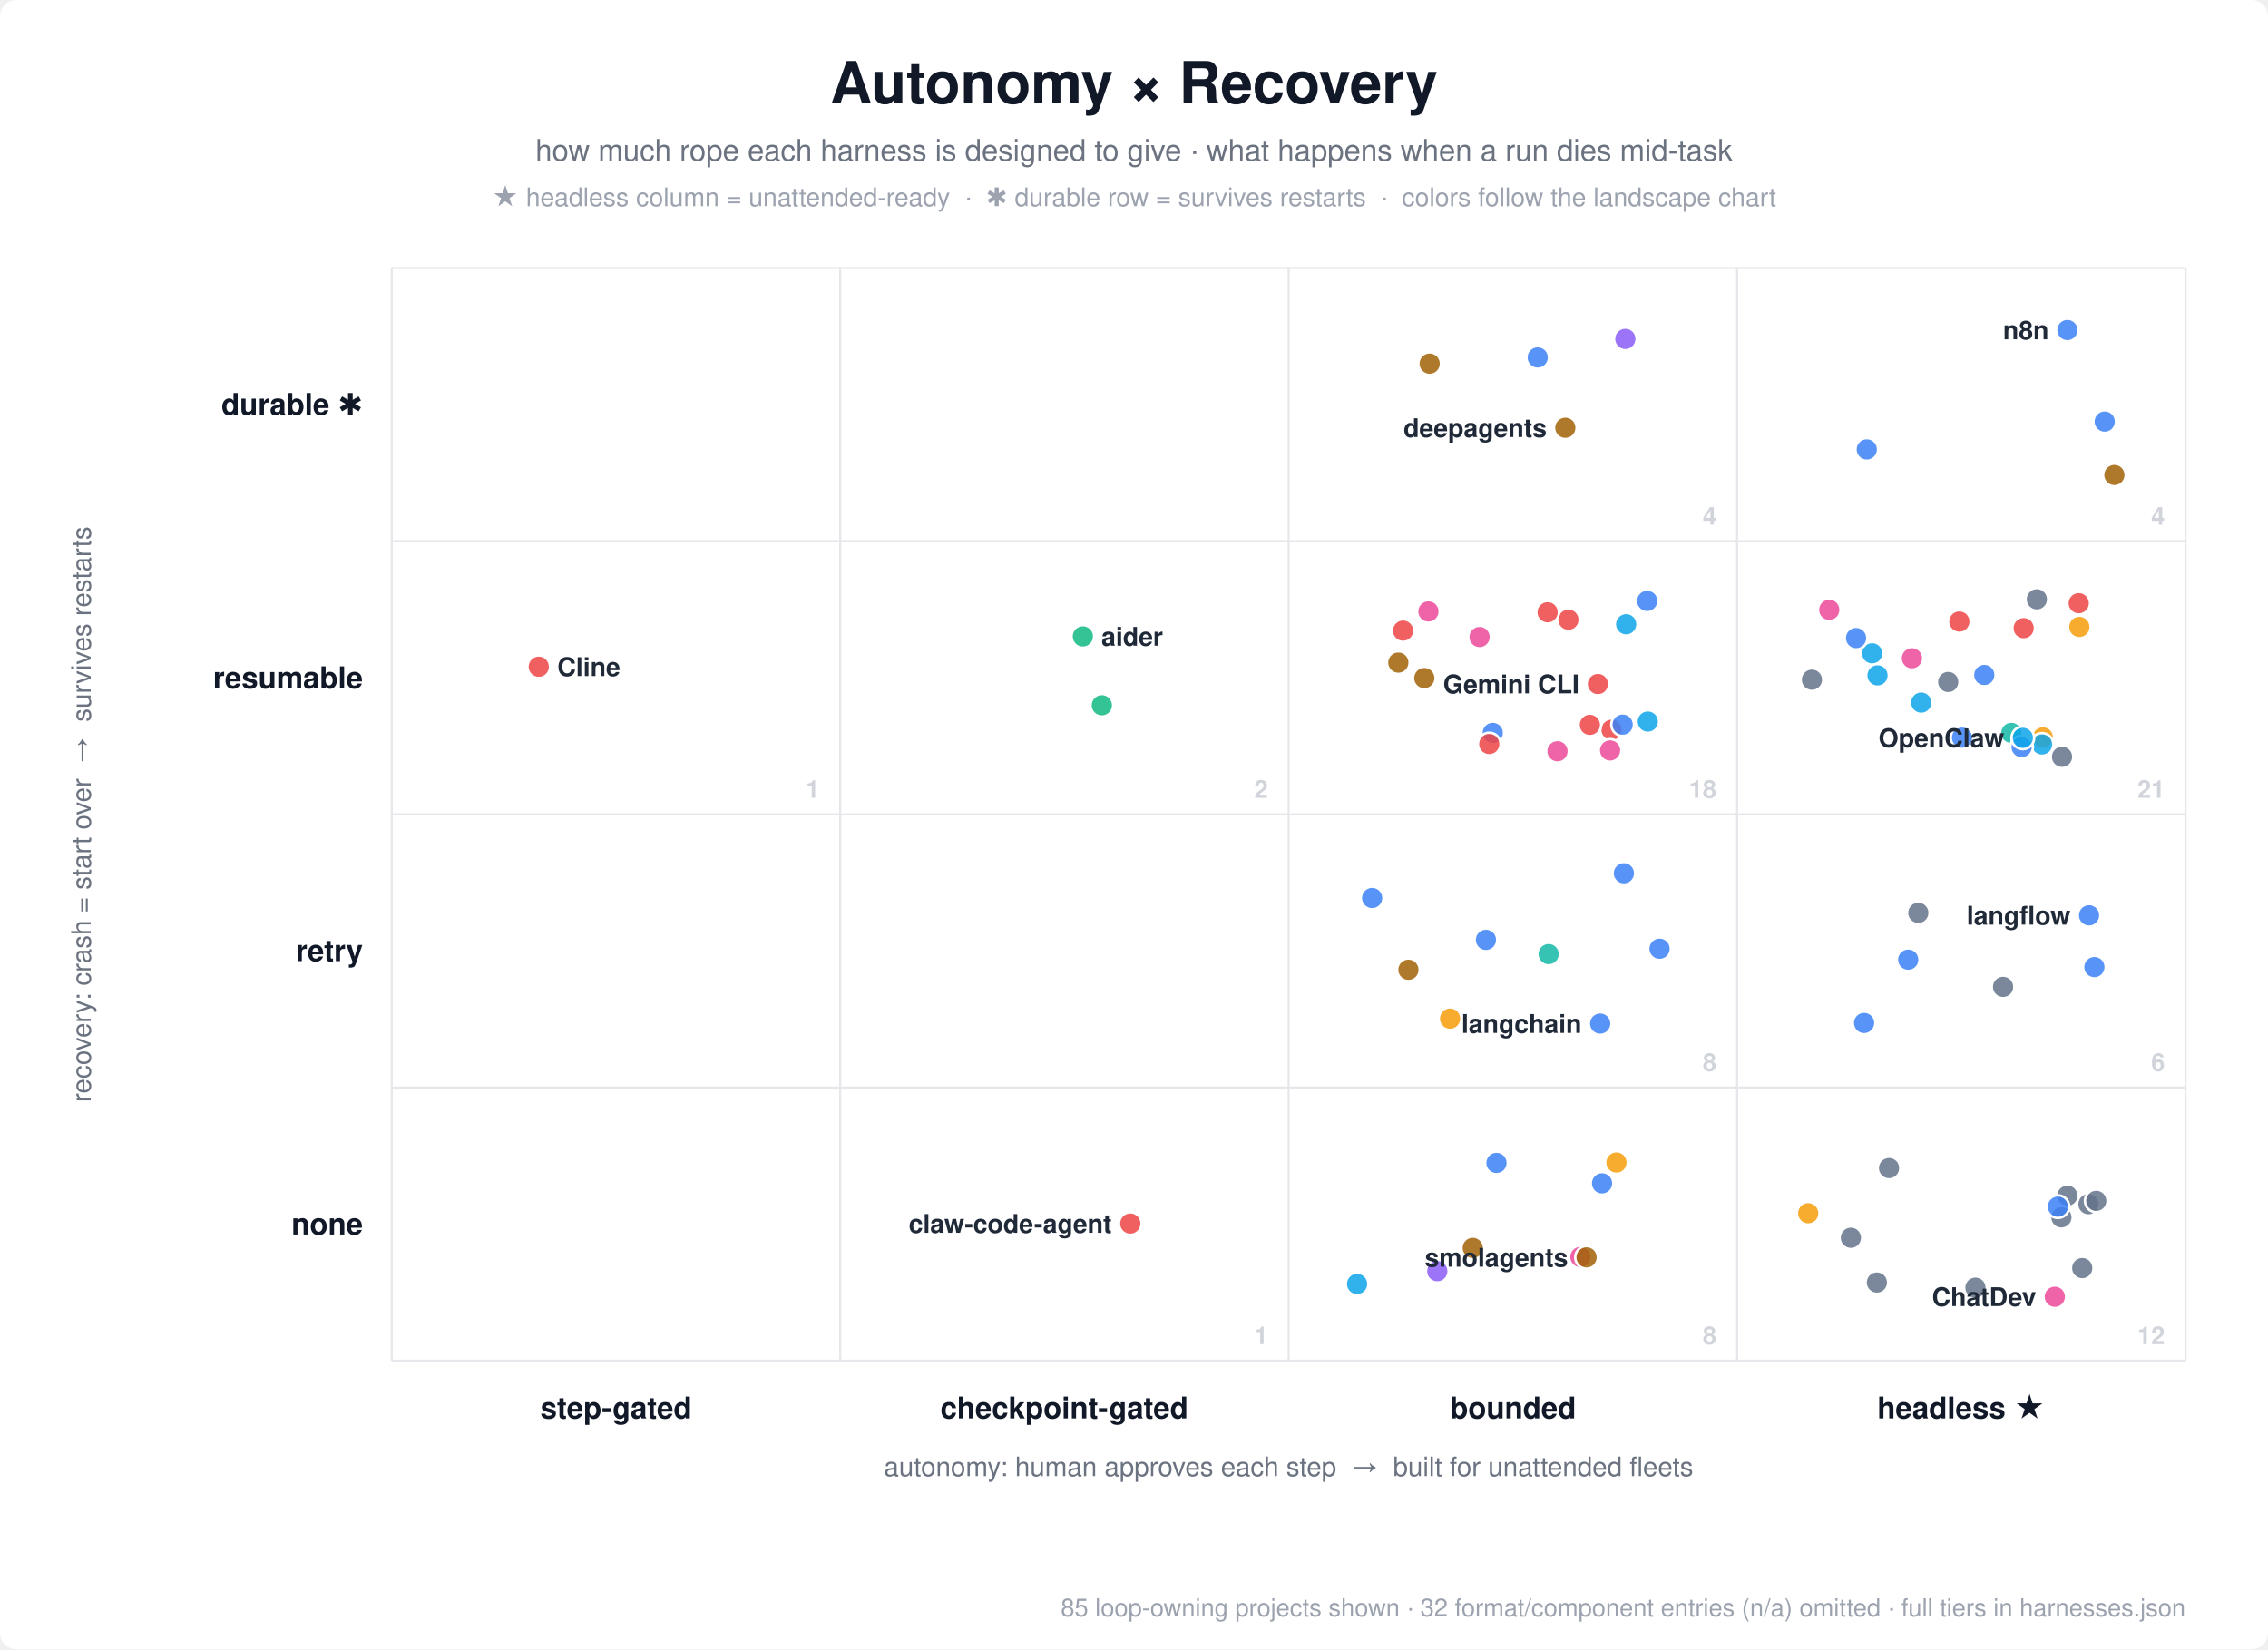
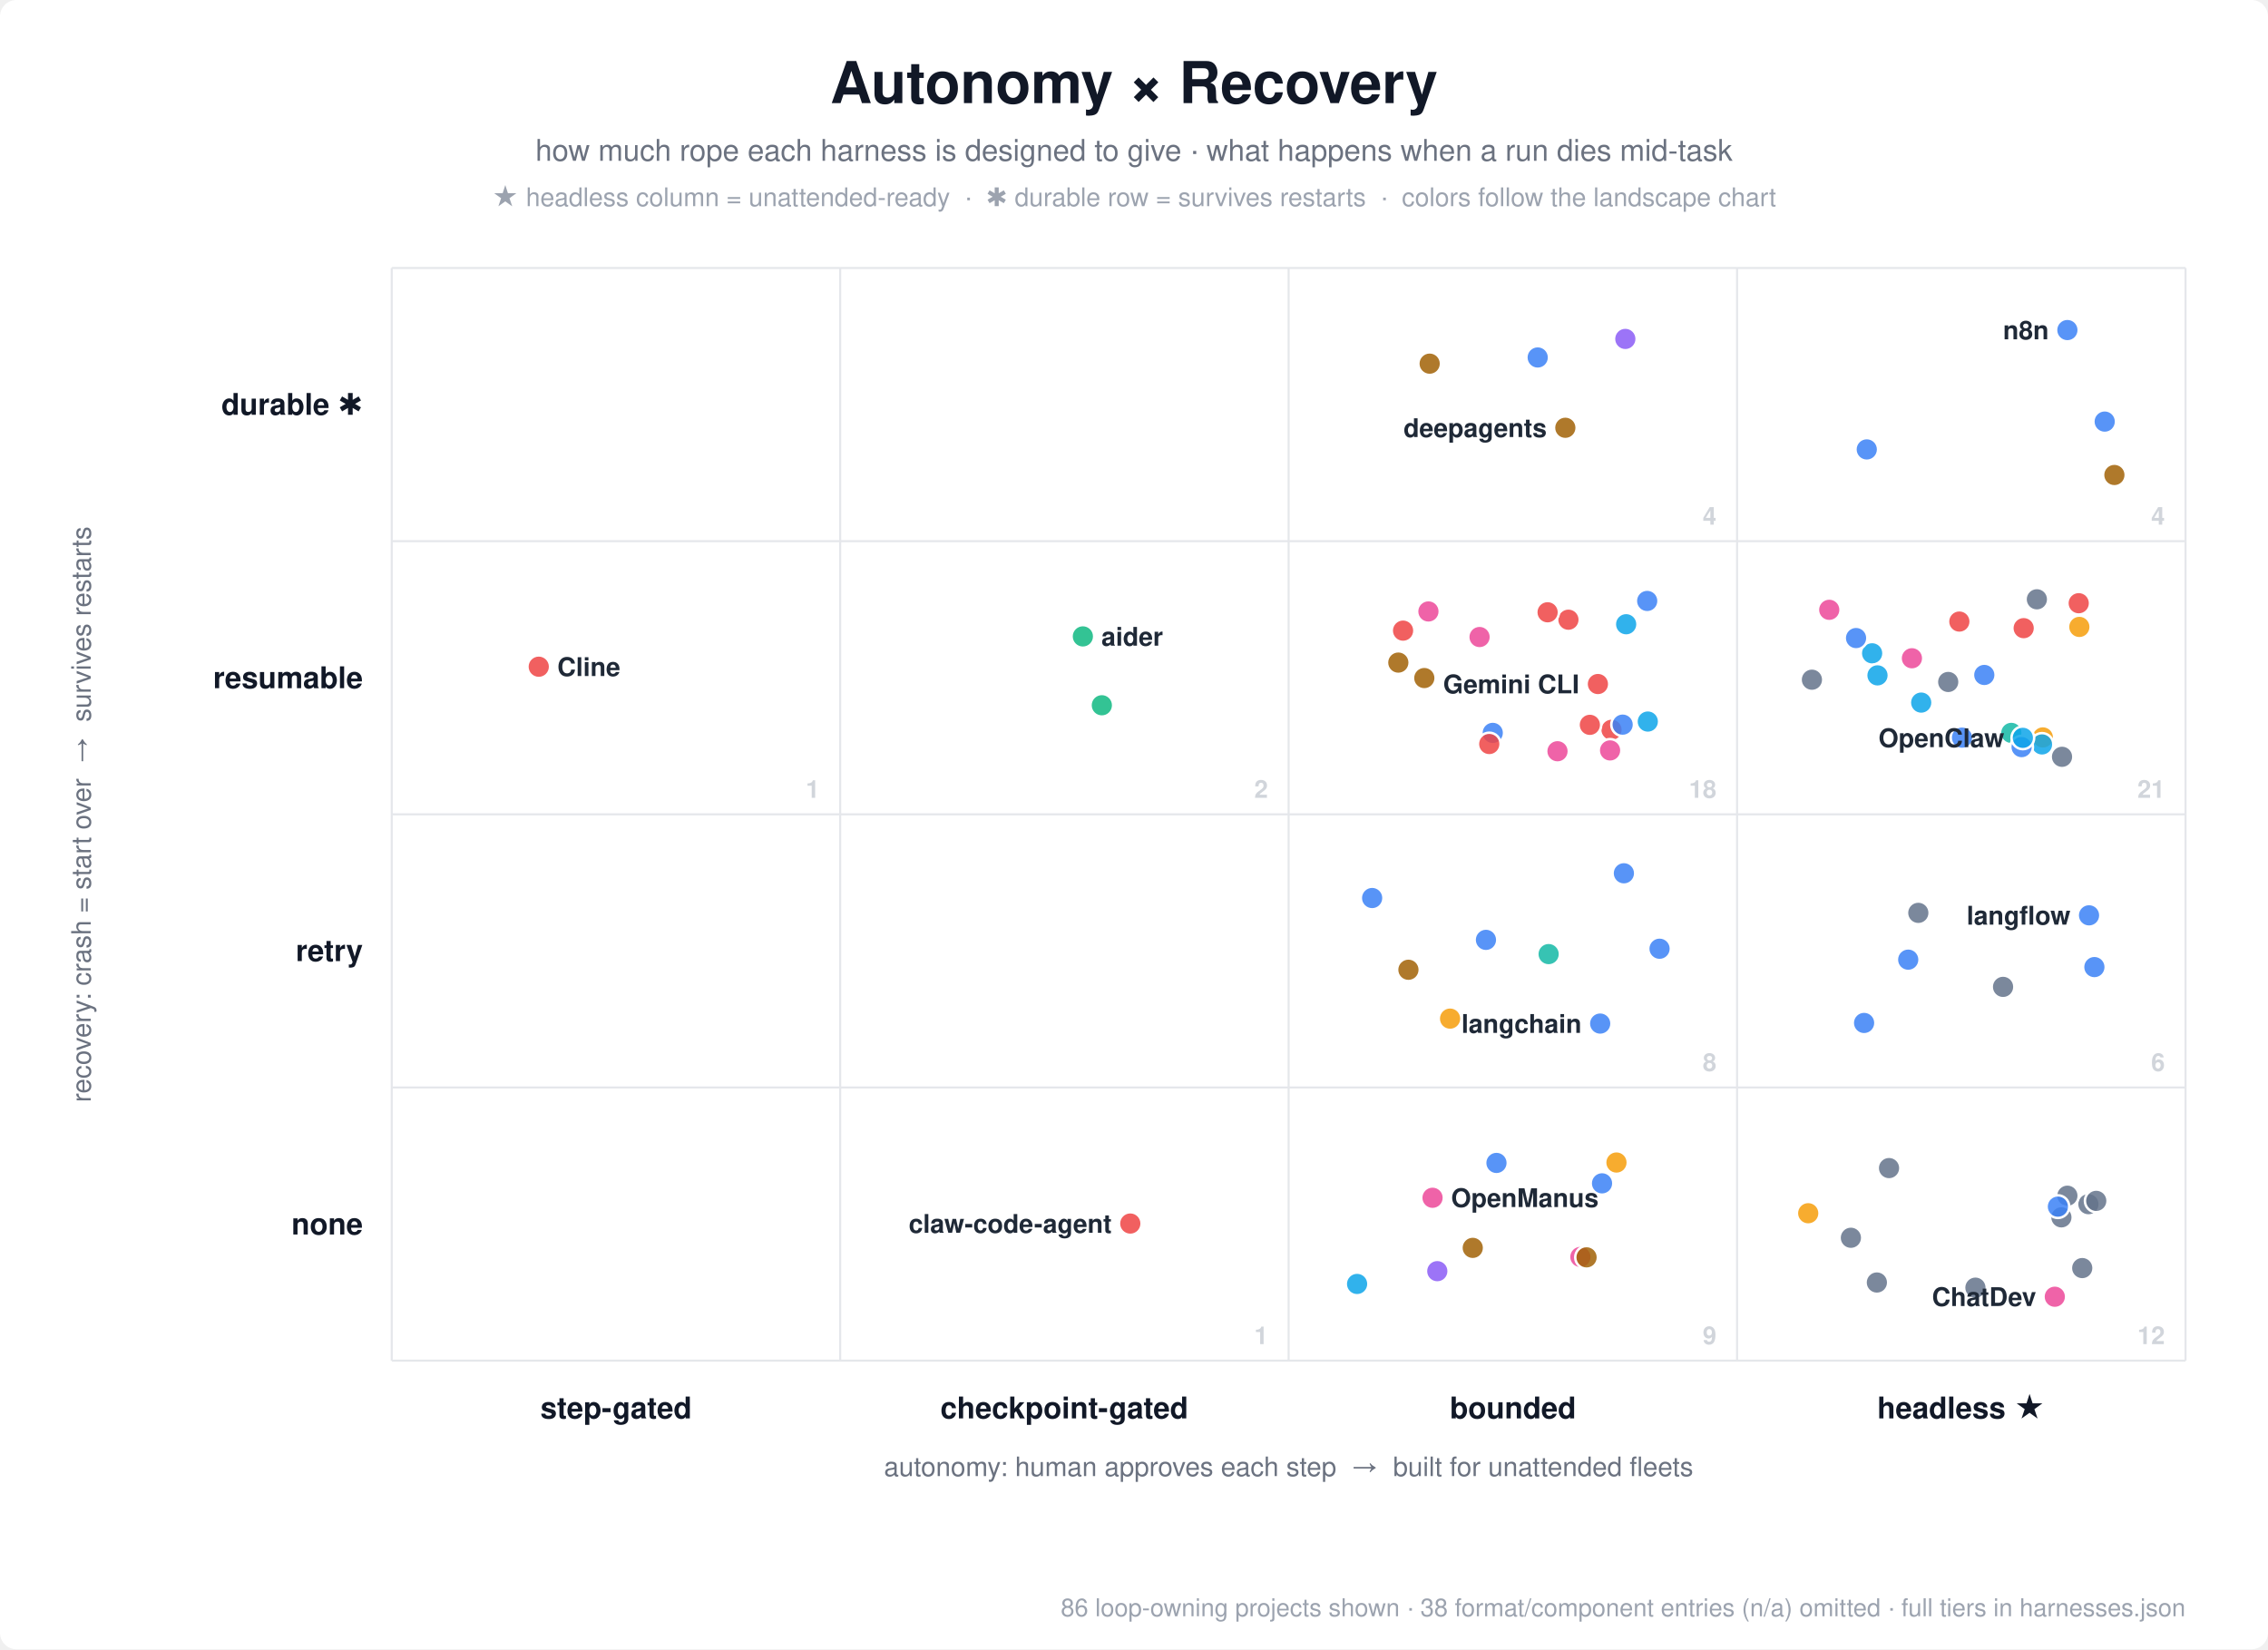
<svg xmlns="http://www.w3.org/2000/svg" viewBox="0 0 1100 800" font-family="-apple-system, 'Segoe UI', Helvetica, Arial, sans-serif">
  <rect width="1100" height="800" fill="#ffffff" rx="8" />
  <text x="550.0" y="50" text-anchor="middle" font-size="28" font-weight="700" fill="#111827">Autonomy × Recovery</text>
  <text x="550.0" y="78" text-anchor="middle" font-size="14.5" fill="#6b7280">how much rope each harness is designed to give · what happens when a run dies mid-task</text>
  <text x="550.0" y="100" text-anchor="middle" font-size="12.5" fill="#9ca3af">★ headless column = unattended-ready  ·  ✱ durable row = survives restarts  ·  colors follow the landscape chart</text>
  <line x1="190.0" y1="130" x2="190.0" y2="660" stroke="#e5e7eb" stroke-width="1" />
  <line x1="407.5" y1="130" x2="407.5" y2="660" stroke="#e5e7eb" stroke-width="1" />
  <line x1="625.0" y1="130" x2="625.0" y2="660" stroke="#e5e7eb" stroke-width="1" />
  <line x1="842.5" y1="130" x2="842.5" y2="660" stroke="#e5e7eb" stroke-width="1" />
  <line x1="1060.0" y1="130" x2="1060.0" y2="660" stroke="#e5e7eb" stroke-width="1" />
  <line x1="190" y1="130.0" x2="1060" y2="130.0" stroke="#e5e7eb" stroke-width="1" />
  <line x1="190" y1="262.5" x2="1060" y2="262.5" stroke="#e5e7eb" stroke-width="1" />
  <line x1="190" y1="395.0" x2="1060" y2="395.0" stroke="#e5e7eb" stroke-width="1" />
  <line x1="190" y1="527.5" x2="1060" y2="527.5" stroke="#e5e7eb" stroke-width="1" />
  <line x1="190" y1="660.0" x2="1060" y2="660.0" stroke="#e5e7eb" stroke-width="1" />
  <text x="298.8" y="688" text-anchor="middle" font-size="14.5" font-weight="600" fill="#111827">step-gated</text>
  <text x="516.2" y="688" text-anchor="middle" font-size="14.5" font-weight="600" fill="#111827">checkpoint-gated</text>
  <text x="733.8" y="688" text-anchor="middle" font-size="14.5" font-weight="600" fill="#111827">bounded</text>
  <text x="951.2" y="688" text-anchor="middle" font-size="14.5" font-weight="600" fill="#111827">headless ★</text>
  <text x="625.0" y="716" text-anchor="middle" font-size="13" fill="#6b7280">autonomy: human approves each step  →  built for unattended fleets</text>
  <text x="176" y="598.8" text-anchor="end" font-size="14.5" font-weight="600" fill="#111827">none</text>
  <text x="176" y="466.2" text-anchor="end" font-size="14.5" font-weight="600" fill="#111827">retry</text>
  <text x="176" y="333.8" text-anchor="end" font-size="14.5" font-weight="600" fill="#111827">resumable</text>
  <text x="176" y="201.2" text-anchor="end" font-size="14.5" font-weight="600" fill="#111827">durable ✱</text>
  <text x="44" y="395" font-size="13" fill="#6b7280" transform="rotate(-90 44 395)" text-anchor="middle">recovery: crash = start over  →  survives restarts</text>
-   <text x="832.5" y="652.0" text-anchor="end" font-size="12" fill="#d1d5db" font-weight="700">8</text>
+   <text x="832.5" y="652.0" text-anchor="end" font-size="12" fill="#d1d5db" font-weight="700">9</text>
  <text x="832.5" y="254.5" text-anchor="end" font-size="12" fill="#d1d5db" font-weight="700">4</text>
  <text x="832.5" y="387.0" text-anchor="end" font-size="12" fill="#d1d5db" font-weight="700">18</text>
  <text x="397.5" y="387.0" text-anchor="end" font-size="12" fill="#d1d5db" font-weight="700">1</text>
  <text x="1050.0" y="387.0" text-anchor="end" font-size="12" fill="#d1d5db" font-weight="700">21</text>
  <text x="615.0" y="652.0" text-anchor="end" font-size="12" fill="#d1d5db" font-weight="700">1</text>
  <text x="832.5" y="519.5" text-anchor="end" font-size="12" fill="#d1d5db" font-weight="700">8</text>
  <text x="1050.0" y="652.0" text-anchor="end" font-size="12" fill="#d1d5db" font-weight="700">12</text>
  <text x="1050.0" y="254.5" text-anchor="end" font-size="12" fill="#d1d5db" font-weight="700">4</text>
  <text x="1050.0" y="519.5" text-anchor="end" font-size="12" fill="#d1d5db" font-weight="700">6</text>
  <text x="615.0" y="387.0" text-anchor="end" font-size="12" fill="#d1d5db" font-weight="700">2</text>
  <circle cx="958.1" cy="624.6" r="5.5" fill="#64748b" fill-opacity="0.85" stroke="#ffffff" stroke-width="1.2" />
  <circle cx="703.3" cy="494.1" r="5.5" fill="#f59e0b" fill-opacity="0.85" stroke="#ffffff" stroke-width="1.2" />
  <circle cx="931.8" cy="340.8" r="5.5" fill="#0ea5e9" fill-opacity="0.85" stroke="#ffffff" stroke-width="1.2" />
  <circle cx="916.2" cy="566.6" r="5.5" fill="#64748b" fill-opacity="0.85" stroke="#ffffff" stroke-width="1.2" />
  <circle cx="897.7" cy="600.4" r="5.5" fill="#64748b" fill-opacity="0.85" stroke="#ffffff" stroke-width="1.2" />
  <circle cx="781.6" cy="354.0" r="5.5" fill="#ef4444" fill-opacity="0.85" stroke="#ffffff" stroke-width="1.2" />
  <circle cx="1009.9" cy="615.1" r="5.5" fill="#64748b" fill-opacity="0.85" stroke="#ffffff" stroke-width="1.2" />
  <circle cx="930.4" cy="442.8" r="5.5" fill="#64748b" fill-opacity="0.85" stroke="#ffffff" stroke-width="1.2" />
  <circle cx="725.8" cy="564.1" r="5.5" fill="#3b82f6" fill-opacity="0.85" stroke="#ffffff" stroke-width="1.2" />
  <circle cx="887.2" cy="295.8" r="5.5" fill="#ec4899" fill-opacity="0.85" stroke="#ffffff" stroke-width="1.2" />
  <circle cx="784.0" cy="563.9" r="5.5" fill="#f59e0b" fill-opacity="0.85" stroke="#ffffff" stroke-width="1.2" />
  <circle cx="971.5" cy="478.7" r="5.5" fill="#64748b" fill-opacity="0.85" stroke="#ffffff" stroke-width="1.2" />
  <circle cx="975.5" cy="355.5" r="5.5" fill="#14b8a6" fill-opacity="0.85" stroke="#ffffff" stroke-width="1.2" />
  <circle cx="777.0" cy="574.0" r="5.5" fill="#3b82f6" fill-opacity="0.85" stroke="#ffffff" stroke-width="1.2" />
  <circle cx="697.1" cy="616.6" r="5.5" fill="#8b5cf6" fill-opacity="0.85" stroke="#ffffff" stroke-width="1.2" />
  <circle cx="548.2" cy="593.5" r="5.5" fill="#ef4444" fill-opacity="0.85" stroke="#ffffff" stroke-width="1.2" />
  <circle cx="877.0" cy="588.5" r="5.5" fill="#f59e0b" fill-opacity="0.85" stroke="#ffffff" stroke-width="1.2" />
  <circle cx="788.3" cy="164.4" r="5.5" fill="#8b5cf6" fill-opacity="0.85" stroke="#ffffff" stroke-width="1.2" />
  <circle cx="878.8" cy="329.7" r="5.5" fill="#64748b" fill-opacity="0.85" stroke="#ffffff" stroke-width="1.2" />
  <circle cx="714.3" cy="605.3" r="5.5" fill="#a16207" fill-opacity="0.85" stroke="#ffffff" stroke-width="1.2" />
  <circle cx="910.3" cy="622.1" r="5.5" fill="#64748b" fill-opacity="0.85" stroke="#ffffff" stroke-width="1.2" />
  <circle cx="1012.9" cy="584.1" r="5.5" fill="#64748b" fill-opacity="0.85" stroke="#ffffff" stroke-width="1.2" />
  <circle cx="1016.7" cy="582.5" r="5.5" fill="#64748b" fill-opacity="0.85" stroke="#ffffff" stroke-width="1.2" />
  <circle cx="658.2" cy="622.8" r="5.5" fill="#0ea5e9" fill-opacity="0.85" stroke="#ffffff" stroke-width="1.2" />
  <circle cx="1002.7" cy="580.0" r="5.5" fill="#64748b" fill-opacity="0.85" stroke="#ffffff" stroke-width="1.2" />
  <circle cx="1000.1" cy="367.1" r="5.5" fill="#64748b" fill-opacity="0.85" stroke="#ffffff" stroke-width="1.2" />
  <circle cx="798.9" cy="291.5" r="5.5" fill="#3b82f6" fill-opacity="0.85" stroke="#ffffff" stroke-width="1.2" />
  <circle cx="678.2" cy="321.4" r="5.5" fill="#a16207" fill-opacity="0.85" stroke="#ffffff" stroke-width="1.2" />
  <circle cx="999.8" cy="590.5" r="5.5" fill="#64748b" fill-opacity="0.85" stroke="#ffffff" stroke-width="1.2" />
  <circle cx="787.6" cy="423.6" r="5.5" fill="#3b82f6" fill-opacity="0.85" stroke="#ffffff" stroke-width="1.2" />
  <circle cx="998.1" cy="585.3" r="5.5" fill="#3b82f6" fill-opacity="0.85" stroke="#ffffff" stroke-width="1.2" />
  <circle cx="1025.5" cy="230.4" r="5.5" fill="#a16207" fill-opacity="0.85" stroke="#ffffff" stroke-width="1.2" />
  <circle cx="987.9" cy="290.7" r="5.5" fill="#64748b" fill-opacity="0.85" stroke="#ffffff" stroke-width="1.2" />
  <circle cx="690.8" cy="328.9" r="5.5" fill="#a16207" fill-opacity="0.85" stroke="#ffffff" stroke-width="1.2" />
  <circle cx="990.8" cy="357.7" r="5.5" fill="#f59e0b" fill-opacity="0.85" stroke="#ffffff" stroke-width="1.2" />
  <circle cx="724.0" cy="355.5" r="5.5" fill="#3b82f6" fill-opacity="0.85" stroke="#ffffff" stroke-width="1.2" />
  <circle cx="1015.8" cy="469.1" r="5.5" fill="#3b82f6" fill-opacity="0.85" stroke="#ffffff" stroke-width="1.2" />
  <circle cx="766.5" cy="609.7" r="5.5" fill="#ec4899" fill-opacity="0.85" stroke="#ffffff" stroke-width="1.2" />
  <circle cx="717.6" cy="309.0" r="5.5" fill="#ec4899" fill-opacity="0.85" stroke="#ffffff" stroke-width="1.2" />
  <circle cx="799.2" cy="350.0" r="5.5" fill="#0ea5e9" fill-opacity="0.85" stroke="#ffffff" stroke-width="1.2" />
  <circle cx="951.6" cy="357.8" r="5.5" fill="#3b82f6" fill-opacity="0.85" stroke="#ffffff" stroke-width="1.2" />
  <circle cx="722.3" cy="360.9" r="5.5" fill="#ef4444" fill-opacity="0.85" stroke="#ffffff" stroke-width="1.2" />
  <circle cx="944.9" cy="330.8" r="5.5" fill="#64748b" fill-opacity="0.85" stroke="#ffffff" stroke-width="1.2" />
  <circle cx="693.4" cy="176.4" r="5.5" fill="#a16207" fill-opacity="0.85" stroke="#ffffff" stroke-width="1.2" />
  <circle cx="788.7" cy="302.8" r="5.5" fill="#0ea5e9" fill-opacity="0.85" stroke="#ffffff" stroke-width="1.2" />
  <circle cx="990.4" cy="361.1" r="5.5" fill="#0ea5e9" fill-opacity="0.85" stroke="#ffffff" stroke-width="1.2" />
  <circle cx="1008.5" cy="304.1" r="5.5" fill="#f59e0b" fill-opacity="0.85" stroke="#ffffff" stroke-width="1.2" />
  <circle cx="962.4" cy="327.4" r="5.5" fill="#3b82f6" fill-opacity="0.85" stroke="#ffffff" stroke-width="1.2" />
  <circle cx="980.5" cy="362.4" r="5.5" fill="#3b82f6" fill-opacity="0.85" stroke="#ffffff" stroke-width="1.2" />
  <circle cx="905.4" cy="218.0" r="5.5" fill="#3b82f6" fill-opacity="0.85" stroke="#ffffff" stroke-width="1.2" />
  <circle cx="683.1" cy="470.4" r="5.5" fill="#a16207" fill-opacity="0.85" stroke="#ffffff" stroke-width="1.2" />
  <circle cx="745.8" cy="173.4" r="5.5" fill="#3b82f6" fill-opacity="0.85" stroke="#ffffff" stroke-width="1.2" />
  <circle cx="759.2" cy="207.5" r="5.5" fill="#a16207" fill-opacity="0.85" stroke="#ffffff" stroke-width="1.2" />
  <circle cx="760.7" cy="300.6" r="5.5" fill="#ef4444" fill-opacity="0.85" stroke="#ffffff" stroke-width="1.2" />
  <circle cx="692.8" cy="296.6" r="5.5" fill="#ec4899" fill-opacity="0.85" stroke="#ffffff" stroke-width="1.2" />
  <circle cx="751.1" cy="462.8" r="5.5" fill="#14b8a6" fill-opacity="0.85" stroke="#ffffff" stroke-width="1.2" />
  <circle cx="769.5" cy="609.9" r="5.5" fill="#a16207" fill-opacity="0.85" stroke="#ffffff" stroke-width="1.2" />
  <circle cx="720.7" cy="455.9" r="5.5" fill="#3b82f6" fill-opacity="0.85" stroke="#ffffff" stroke-width="1.2" />
  <circle cx="996.6" cy="629.0" r="5.5" fill="#ec4899" fill-opacity="0.85" stroke="#ffffff" stroke-width="1.2" />
  <circle cx="534.4" cy="342.1" r="5.5" fill="#10b981" fill-opacity="0.85" stroke="#ffffff" stroke-width="1.2" />
  <circle cx="908.0" cy="316.9" r="5.5" fill="#0ea5e9" fill-opacity="0.85" stroke="#ffffff" stroke-width="1.2" />
  <circle cx="1020.8" cy="204.5" r="5.5" fill="#3b82f6" fill-opacity="0.85" stroke="#ffffff" stroke-width="1.2" />
  <circle cx="787.0" cy="351.5" r="5.5" fill="#3b82f6" fill-opacity="0.85" stroke="#ffffff" stroke-width="1.2" />
  <circle cx="525.2" cy="308.7" r="5.5" fill="#10b981" fill-opacity="0.85" stroke="#ffffff" stroke-width="1.2" />
  <circle cx="665.5" cy="435.6" r="5.5" fill="#3b82f6" fill-opacity="0.85" stroke="#ffffff" stroke-width="1.2" />
  <circle cx="1008.2" cy="292.6" r="5.5" fill="#ef4444" fill-opacity="0.85" stroke="#ffffff" stroke-width="1.2" />
  <circle cx="925.5" cy="465.5" r="5.5" fill="#3b82f6" fill-opacity="0.85" stroke="#ffffff" stroke-width="1.2" />
  <circle cx="780.9" cy="364.0" r="5.5" fill="#ec4899" fill-opacity="0.85" stroke="#ffffff" stroke-width="1.2" />
+   <circle cx="694.8" cy="581.0" r="5.5" fill="#ec4899" fill-opacity="0.85" stroke="#ffffff" stroke-width="1.2" />
  <circle cx="755.4" cy="364.4" r="5.5" fill="#ec4899" fill-opacity="0.85" stroke="#ffffff" stroke-width="1.2" />
  <circle cx="680.5" cy="305.9" r="5.5" fill="#ef4444" fill-opacity="0.85" stroke="#ffffff" stroke-width="1.2" />
  <circle cx="261.3" cy="323.4" r="5.5" fill="#ef4444" fill-opacity="0.85" stroke="#ffffff" stroke-width="1.2" />
  <circle cx="771.1" cy="351.6" r="5.5" fill="#ef4444" fill-opacity="0.85" stroke="#ffffff" stroke-width="1.2" />
  <circle cx="927.3" cy="319.3" r="5.5" fill="#ec4899" fill-opacity="0.85" stroke="#ffffff" stroke-width="1.2" />
  <circle cx="950.3" cy="301.5" r="5.5" fill="#ef4444" fill-opacity="0.85" stroke="#ffffff" stroke-width="1.2" />
  <circle cx="750.6" cy="297.0" r="5.5" fill="#ef4444" fill-opacity="0.85" stroke="#ffffff" stroke-width="1.2" />
  <circle cx="804.9" cy="460.2" r="5.5" fill="#3b82f6" fill-opacity="0.85" stroke="#ffffff" stroke-width="1.2" />
  <circle cx="775.0" cy="331.8" r="5.5" fill="#ef4444" fill-opacity="0.85" stroke="#ffffff" stroke-width="1.2" />
  <circle cx="776.1" cy="496.5" r="5.5" fill="#3b82f6" fill-opacity="0.85" stroke="#ffffff" stroke-width="1.2" />
  <circle cx="904.1" cy="496.2" r="5.5" fill="#3b82f6" fill-opacity="0.85" stroke="#ffffff" stroke-width="1.2" />
  <circle cx="1013.2" cy="444.0" r="5.5" fill="#3b82f6" fill-opacity="0.85" stroke="#ffffff" stroke-width="1.2" />
  <circle cx="981.5" cy="304.7" r="5.5" fill="#ef4444" fill-opacity="0.85" stroke="#ffffff" stroke-width="1.2" />
  <circle cx="900.2" cy="309.5" r="5.5" fill="#3b82f6" fill-opacity="0.85" stroke="#ffffff" stroke-width="1.2" />
  <circle cx="1002.7" cy="160.1" r="5.5" fill="#3b82f6" fill-opacity="0.85" stroke="#ffffff" stroke-width="1.2" />
  <circle cx="910.6" cy="327.6" r="5.5" fill="#0ea5e9" fill-opacity="0.85" stroke="#ffffff" stroke-width="1.2" />
  <circle cx="981.1" cy="357.9" r="5.5" fill="#0ea5e9" fill-opacity="0.85" stroke="#ffffff" stroke-width="1.2" />
-   <text x="760.5" y="614.4" text-anchor="end" font-size="12.5" font-weight="600" fill="#1f2937">smolagents</text>
+   <text x="703.8" y="585.5" text-anchor="start" font-size="12.5" font-weight="600" fill="#1f2937">OpenManus</text>
  <text x="750.2" y="212.0" text-anchor="end" font-size="12.5" font-weight="600" fill="#1f2937">deepagents</text>
  <text x="766.0" y="336.3" text-anchor="end" font-size="12.5" font-weight="600" fill="#1f2937">Gemini CLI</text>
  <text x="270.3" y="327.9" text-anchor="start" font-size="12.5" font-weight="600" fill="#1f2937">Cline</text>
  <text x="972.1" y="362.4" text-anchor="end" font-size="12.5" font-weight="600" fill="#1f2937">OpenClaw</text>
  <text x="539.2" y="598.0" text-anchor="end" font-size="12.5" font-weight="600" fill="#1f2937">claw-code-agent</text>
  <text x="767.1" y="501.0" text-anchor="end" font-size="12.5" font-weight="600" fill="#1f2937">langchain</text>
  <text x="987.6" y="633.5" text-anchor="end" font-size="12.5" font-weight="600" fill="#1f2937">ChatDev</text>
  <text x="993.7" y="164.6" text-anchor="end" font-size="12.5" font-weight="600" fill="#1f2937">n8n</text>
  <text x="1004.2" y="448.5" text-anchor="end" font-size="12.5" font-weight="600" fill="#1f2937">langflow</text>
  <text x="534.2" y="313.2" text-anchor="start" font-size="12.5" font-weight="600" fill="#1f2937">aider</text>
-   <text x="1060" y="784" text-anchor="end" font-size="12" fill="#9ca3af">85 loop-owning projects shown · 32 format/component entries (n/a) omitted · full tiers in harnesses.json</text>
+   <text x="1060" y="784" text-anchor="end" font-size="12" fill="#9ca3af">86 loop-owning projects shown · 38 format/component entries (n/a) omitted · full tiers in harnesses.json</text>
</svg>
